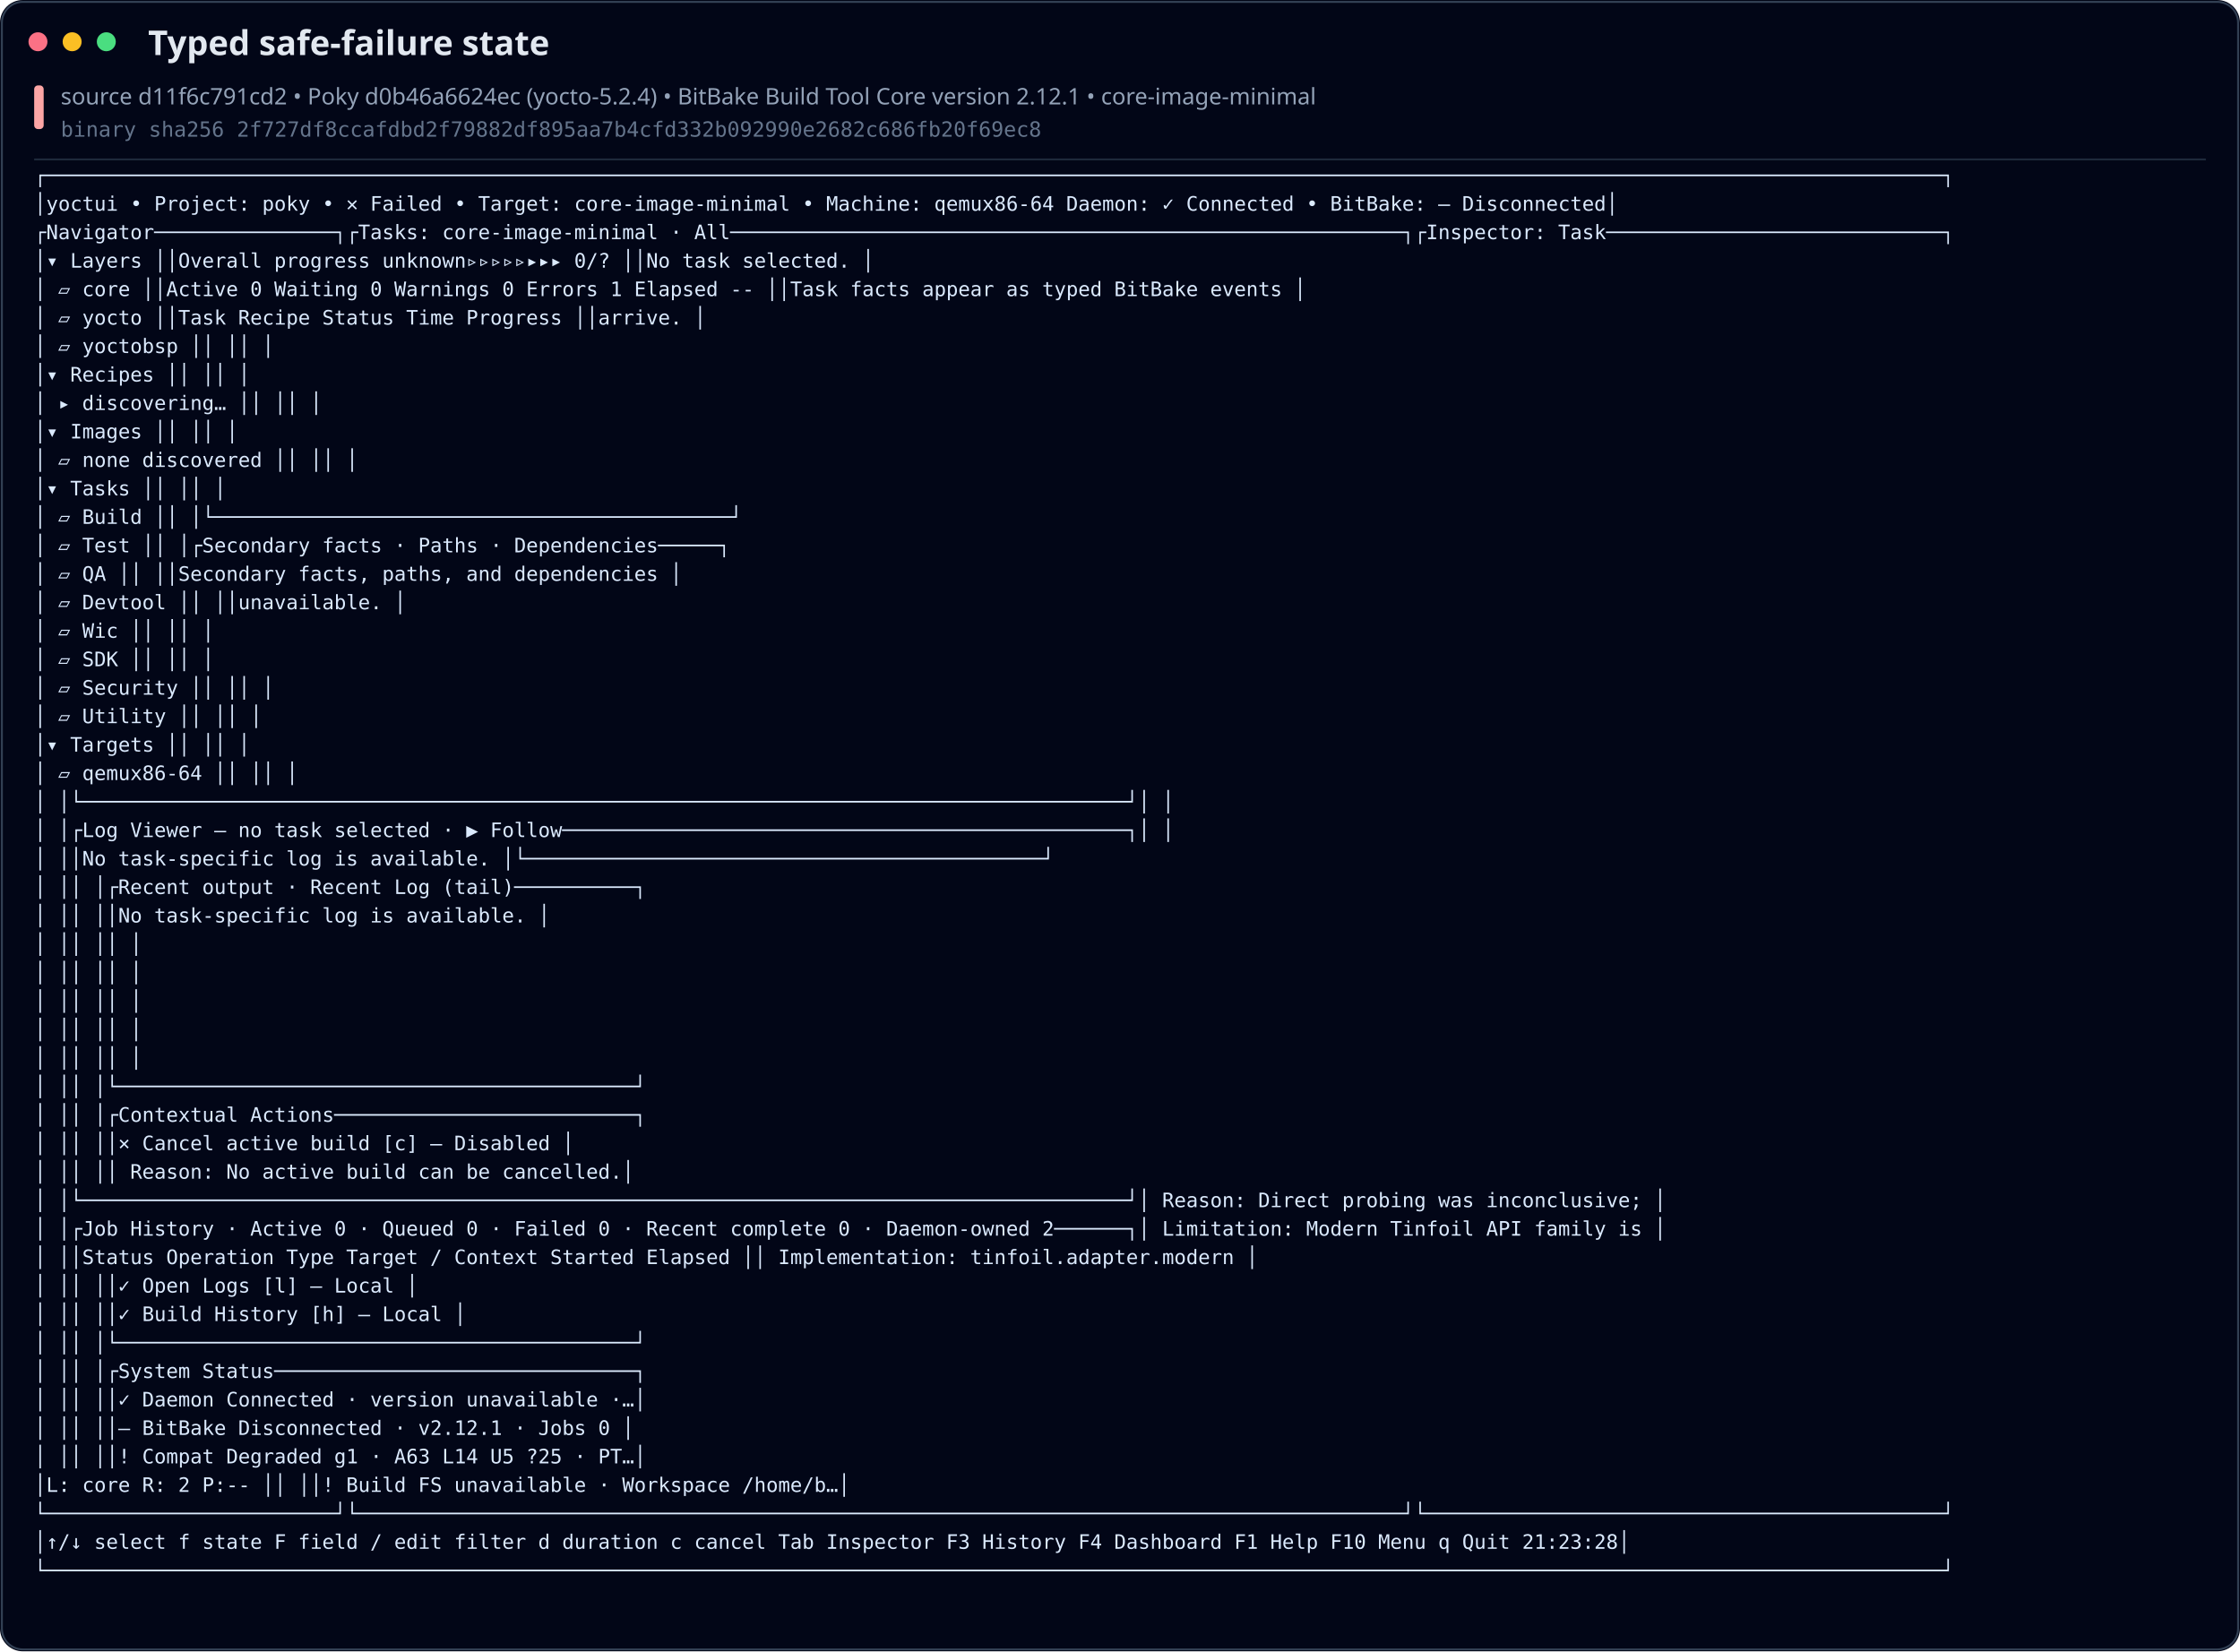
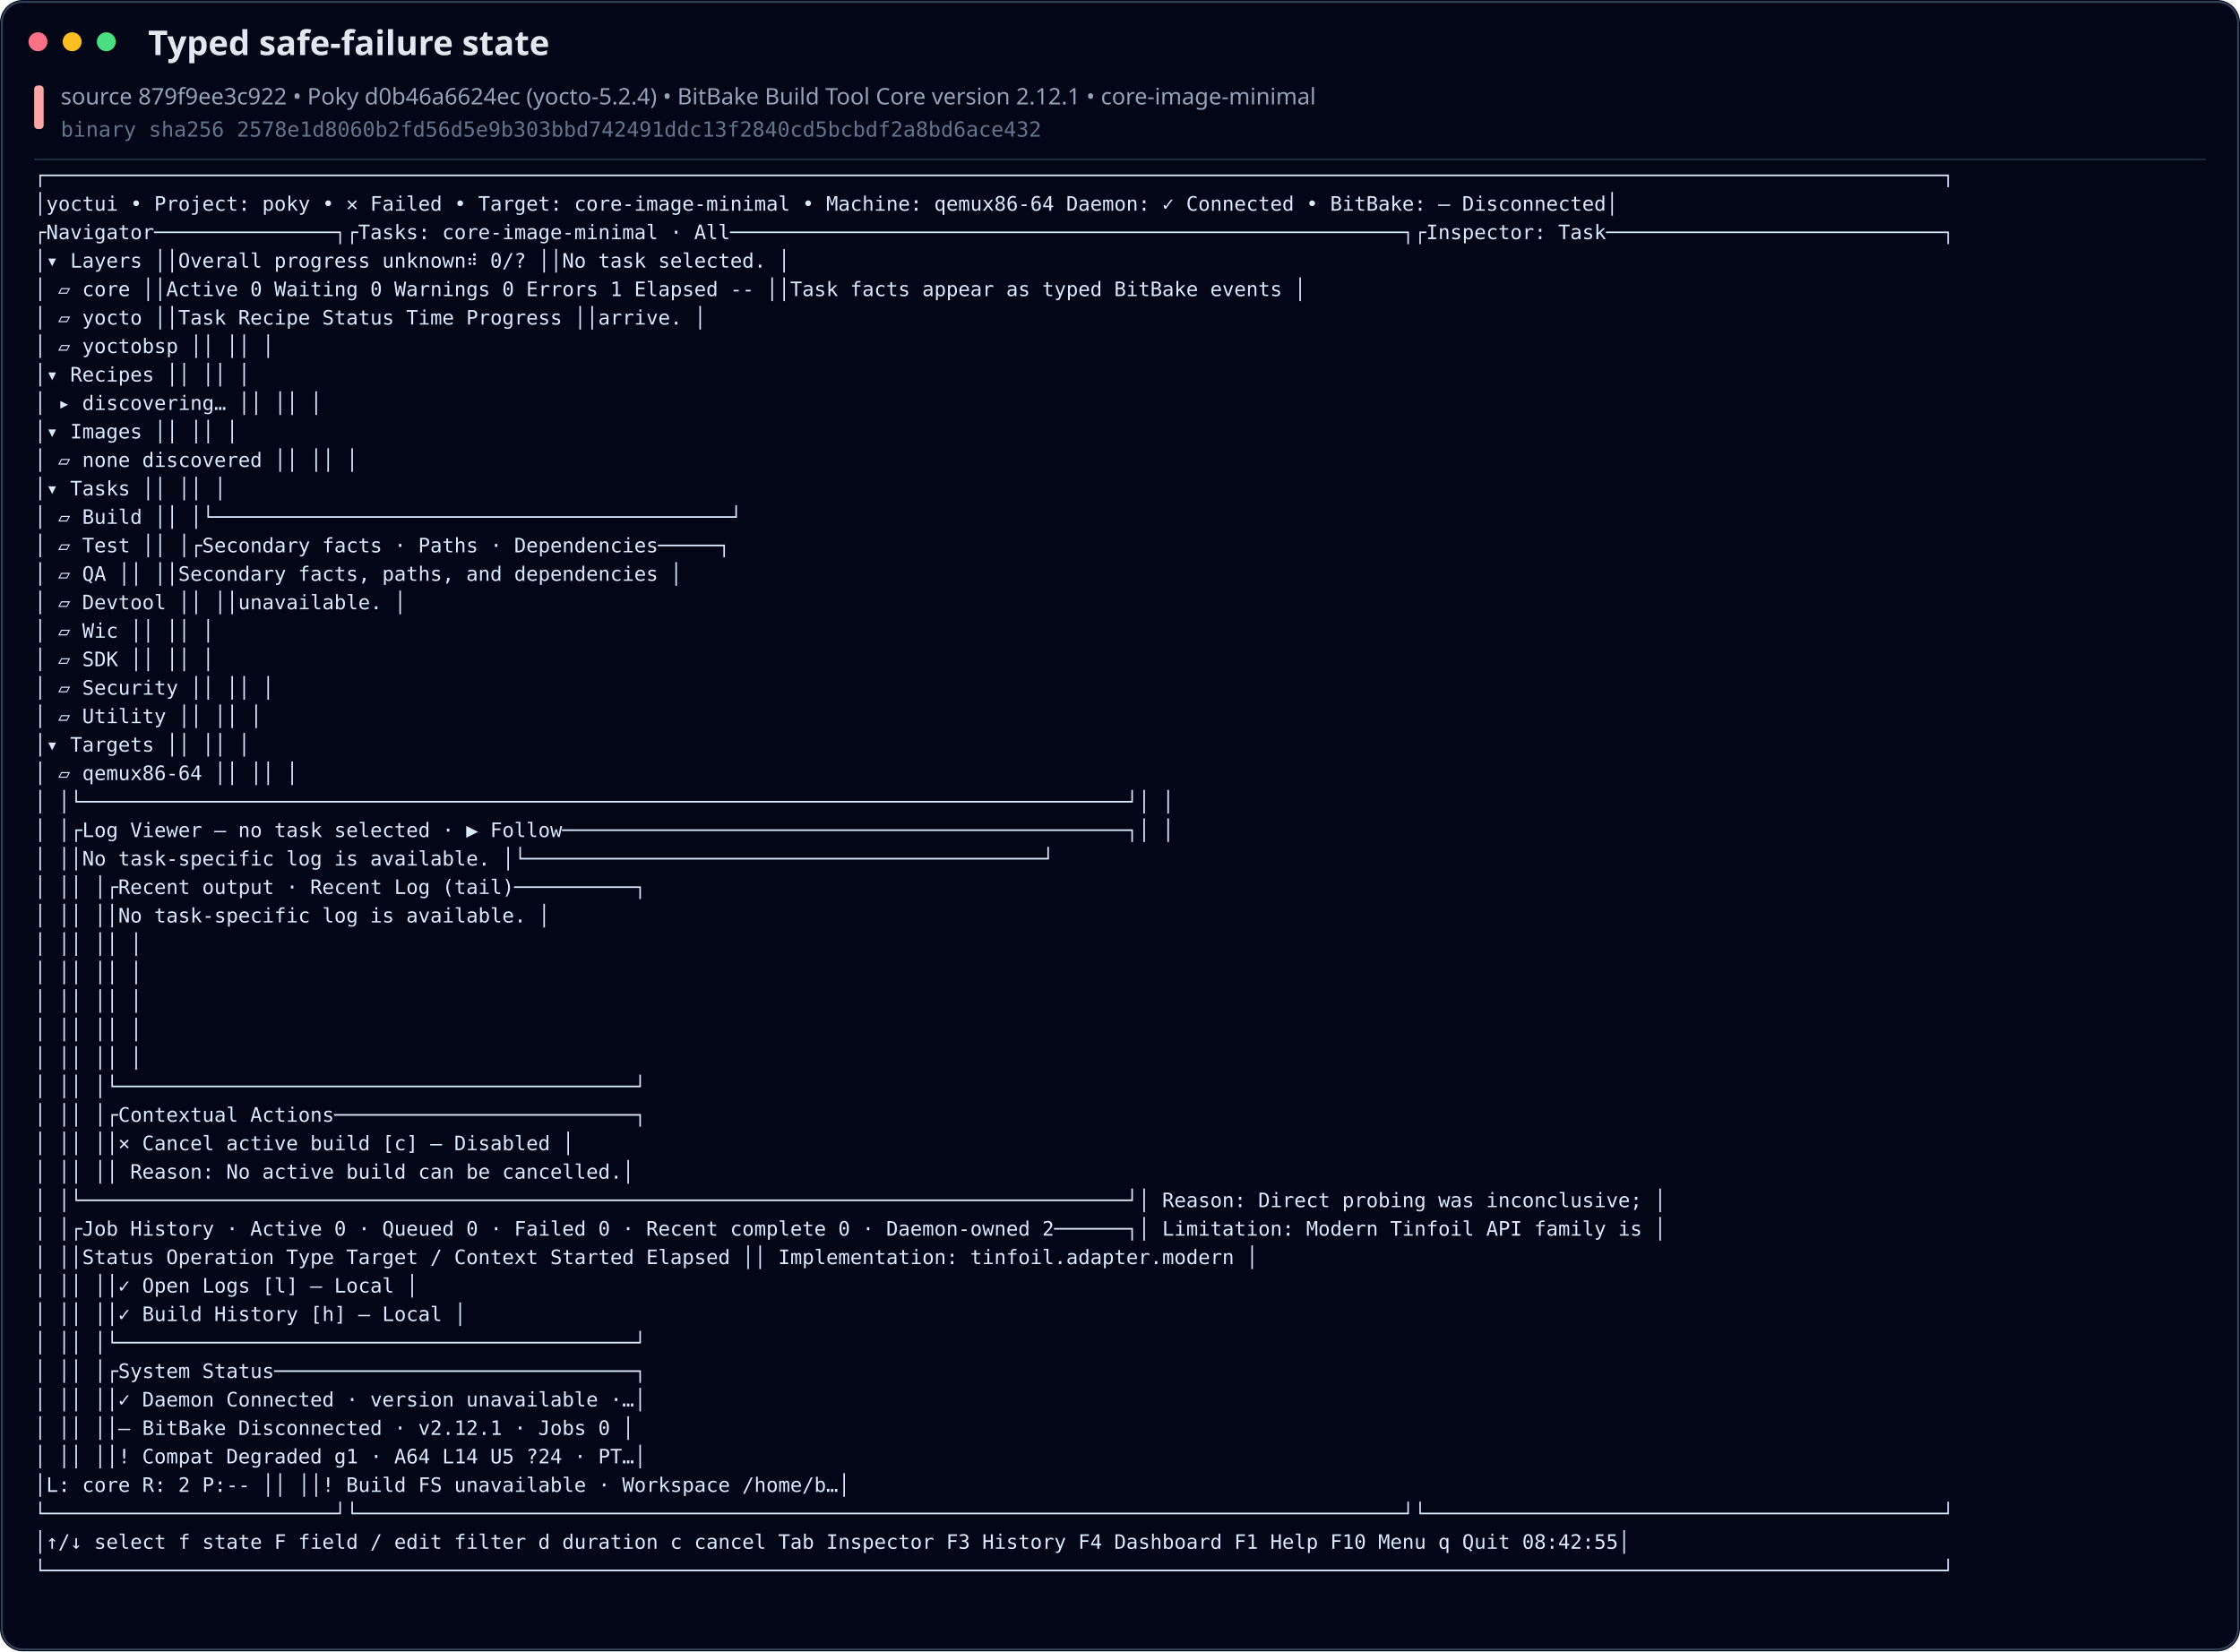
<svg xmlns="http://www.w3.org/2000/svg" width="1180" height="870" viewBox="0 0 1180 870" role="img" aria-labelledby="title description">
  <style>
  .heading { fill: #e2e8f0; font: 700 18px system-ui, sans-serif; }
  .provenance { fill: #94a3b8; font: 12px system-ui, sans-serif; }
  .hash { fill: #64748b; font: 11px ui-monospace, monospace; }
  .terminal { fill: #dbeafe; font: 10.5px 'DejaVu Sans Mono', 'Liberation Mono', monospace; white-space: pre; }
</style>
  <rect width="1180" height="870" rx="12" fill="#020617" />
  <rect x="1" y="1" width="1178" height="868" rx="11" fill="none" stroke="#334155" />
  <circle cx="20" cy="22" r="5" fill="#fb7185" />
  <circle cx="38" cy="22" r="5" fill="#fbbf24" />
  <circle cx="56" cy="22" r="5" fill="#4ade80" />
  <text x="78" y="29" class="heading">Typed safe-failure state</text>
  <rect x="18" y="45" width="5" height="23" rx="2" fill="#fca5a5" />
-   <text x="32" y="55" class="provenance">source d11f6c791cd2  •  Poky d0b46a6624ec (yocto-5.2.4)  •  BitBake Build Tool Core version 2.12.1  •  core-image-minimal</text>
-   <text x="32" y="72" class="hash">binary sha256 2f727df8ccafdbd2f79882df895aa7b4cfd332b092990e2682c686fb20f69ec8</text>
+   <text x="32" y="55" class="provenance">source 879f9ee3c922  •  Poky d0b46a6624ec (yocto-5.2.4)  •  BitBake Build Tool Core version 2.12.1  •  core-image-minimal</text>
+   <text x="32" y="72" class="hash">binary sha256 2578e1d8060b2fd56d5e9b303bbd742491ddc13f2840cd5bcbdf2a8bd6ace432</text>
  <line x1="18" y1="84" x2="1162" y2="84" stroke="#1e293b" />
  <text x="18" y="96" class="terminal">┌──────────────────────────────────────────────────────────────────────────────────────────────────────────────────────────────────────────────────────────────┐</text>
  <text x="18" y="111" class="terminal">│yoctui  •  Project: poky  •  ✕ Failed  •  Target: core-image-minimal  •  Machine: qemux86-64                   Daemon: ✓ Connected  •  BitBake: – Disconnected│</text>
  <text x="18" y="126" class="terminal">┌Navigator───────────────┐┌Tasks: core-image-minimal · All────────────────────────────────────────────────────────┐┌Inspector: Task────────────────────────────┐</text>
-   <text x="18" y="141" class="terminal">│▾ Layers                ││Overall  progress unknown▹▹▹▹▹▸▸▸  0/?                                                 ││No task selected.                          │</text>
+   <text x="18" y="141" class="terminal">│▾ Layers                ││Overall  progress unknown⠾  0/?                                                        ││No task selected.                          │</text>
  <text x="18" y="156" class="terminal">│  ▱ core                ││Active 0  Waiting 0  Warnings 0  Errors 1  Elapsed --                                  ││Task facts appear as typed BitBake events  │</text>
  <text x="18" y="171" class="terminal">│  ▱ yocto               ││Task             Recipe                Status        Time      Progress                ││arrive.                                    │</text>
  <text x="18" y="186" class="terminal">│  ▱ yoctobsp            ││                                                                                       ││                                           │</text>
  <text x="18" y="201" class="terminal">│▾ Recipes               ││                                                                                       ││                                           │</text>
  <text x="18" y="216" class="terminal">│  ▸ discovering…        ││                                                                                       ││                                           │</text>
  <text x="18" y="231" class="terminal">│▾ Images                ││                                                                                       ││                                           │</text>
  <text x="18" y="246" class="terminal">│  ▱ none discovered     ││                                                                                       ││                                           │</text>
  <text x="18" y="261" class="terminal">│▾ Tasks                 ││                                                                                       ││                                           │</text>
  <text x="18" y="276" class="terminal">│  ▱ Build               ││                                                                                       │└───────────────────────────────────────────┘</text>
  <text x="18" y="291" class="terminal">│  ▱ Test                ││                                                                                       │┌Secondary facts · Paths · Dependencies─────┐</text>
  <text x="18" y="306" class="terminal">│  ▱ QA                  ││                                                                                       ││Secondary facts, paths, and dependencies   │</text>
  <text x="18" y="321" class="terminal">│  ▱ Devtool             ││                                                                                       ││unavailable.                               │</text>
  <text x="18" y="336" class="terminal">│  ▱ Wic                 ││                                                                                       ││                                           │</text>
  <text x="18" y="351" class="terminal">│  ▱ SDK                 ││                                                                                       ││                                           │</text>
  <text x="18" y="366" class="terminal">│  ▱ Security            ││                                                                                       ││                                           │</text>
  <text x="18" y="381" class="terminal">│  ▱ Utility             ││                                                                                       ││                                           │</text>
  <text x="18" y="396" class="terminal">│▾ Targets               ││                                                                                       ││                                           │</text>
  <text x="18" y="411" class="terminal">│  ▱ qemux86-64          ││                                                                                       ││                                           │</text>
  <text x="18" y="426" class="terminal">│                        │└───────────────────────────────────────────────────────────────────────────────────────┘│                                           │</text>
  <text x="18" y="441" class="terminal">│                        │┌Log Viewer — no task selected · ▶ Follow───────────────────────────────────────────────┐│                                           │</text>
  <text x="18" y="456" class="terminal">│                        ││No task-specific log is available.                                                     │└───────────────────────────────────────────┘</text>
  <text x="18" y="471" class="terminal">│                        ││                                                                                       │┌Recent output · Recent Log (tail)──────────┐</text>
  <text x="18" y="486" class="terminal">│                        ││                                                                                       ││No task-specific log is available.         │</text>
  <text x="18" y="501" class="terminal">│                        ││                                                                                       ││                                           │</text>
  <text x="18" y="516" class="terminal">│                        ││                                                                                       ││                                           │</text>
  <text x="18" y="531" class="terminal">│                        ││                                                                                       ││                                           │</text>
  <text x="18" y="546" class="terminal">│                        ││                                                                                       ││                                           │</text>
  <text x="18" y="561" class="terminal">│                        ││                                                                                       ││                                           │</text>
  <text x="18" y="576" class="terminal">│                        ││                                                                                       │└───────────────────────────────────────────┘</text>
  <text x="18" y="591" class="terminal">│                        ││                                                                                       │┌Contextual Actions─────────────────────────┐</text>
  <text x="18" y="606" class="terminal">│                        ││                                                                                       ││× Cancel active build  [c] — Disabled      │</text>
  <text x="18" y="621" class="terminal">│                        ││                                                                                       ││  Reason: No active build can be cancelled.│</text>
  <text x="18" y="636" class="terminal">│                        │└───────────────────────────────────────────────────────────────────────────────────────┘│  Reason: Direct probing was inconclusive; │</text>
  <text x="18" y="651" class="terminal">│                        │┌Job History · Active 0 · Queued 0 · Failed 0 · Recent complete 0 · Daemon-owned 2──────┐│  Limitation: Modern Tinfoil API family is │</text>
  <text x="18" y="666" class="terminal">│                        ││Status        Operation       Type         Target / Context         Started   Elapsed  ││  Implementation: tinfoil.adapter.modern   │</text>
  <text x="18" y="681" class="terminal">│                        ││                                                                                       ││✓ Open Logs            [l] — Local         │</text>
  <text x="18" y="696" class="terminal">│                        ││                                                                                       ││✓ Build History        [h] — Local         │</text>
  <text x="18" y="711" class="terminal">│                        ││                                                                                       │└───────────────────────────────────────────┘</text>
  <text x="18" y="726" class="terminal">│                        ││                                                                                       │┌System Status──────────────────────────────┐</text>
  <text x="18" y="741" class="terminal">│                        ││                                                                                       ││✓ Daemon Connected · version unavailable ·…│</text>
  <text x="18" y="756" class="terminal">│                        ││                                                                                       ││– BitBake Disconnected · v2.12.1 · Jobs 0  │</text>
-   <text x="18" y="771" class="terminal">│                        ││                                                                                       ││! Compat Degraded g1 · A63 L14 U5 ?25 · PT…│</text>
+   <text x="18" y="771" class="terminal">│                        ││                                                                                       ││! Compat Degraded g1 · A64 L14 U5 ?24 · PT…│</text>
  <text x="18" y="786" class="terminal">│L: core  R: 2  P:--     ││                                                                                       ││! Build FS unavailable · Workspace /home/b…│</text>
  <text x="18" y="801" class="terminal">└────────────────────────┘└───────────────────────────────────────────────────────────────────────────────────────┘└───────────────────────────────────────────┘</text>
-   <text x="18" y="816" class="terminal">│↑/↓ select   f state   F field   / edit filter   d duration   c cancel   Tab Inspector   F3 History   F4 Dashboard   F1 Help   F10 Menu   q Quit      21:23:28│</text>
+   <text x="18" y="816" class="terminal">│↑/↓ select   f state   F field   / edit filter   d duration   c cancel   Tab Inspector   F3 History   F4 Dashboard   F1 Help   F10 Menu   q Quit      08:42:55│</text>
  <text x="18" y="831" class="terminal">└──────────────────────────────────────────────────────────────────────────────────────────────────────────────────────────────────────────────────────────────┘</text>
</svg>
